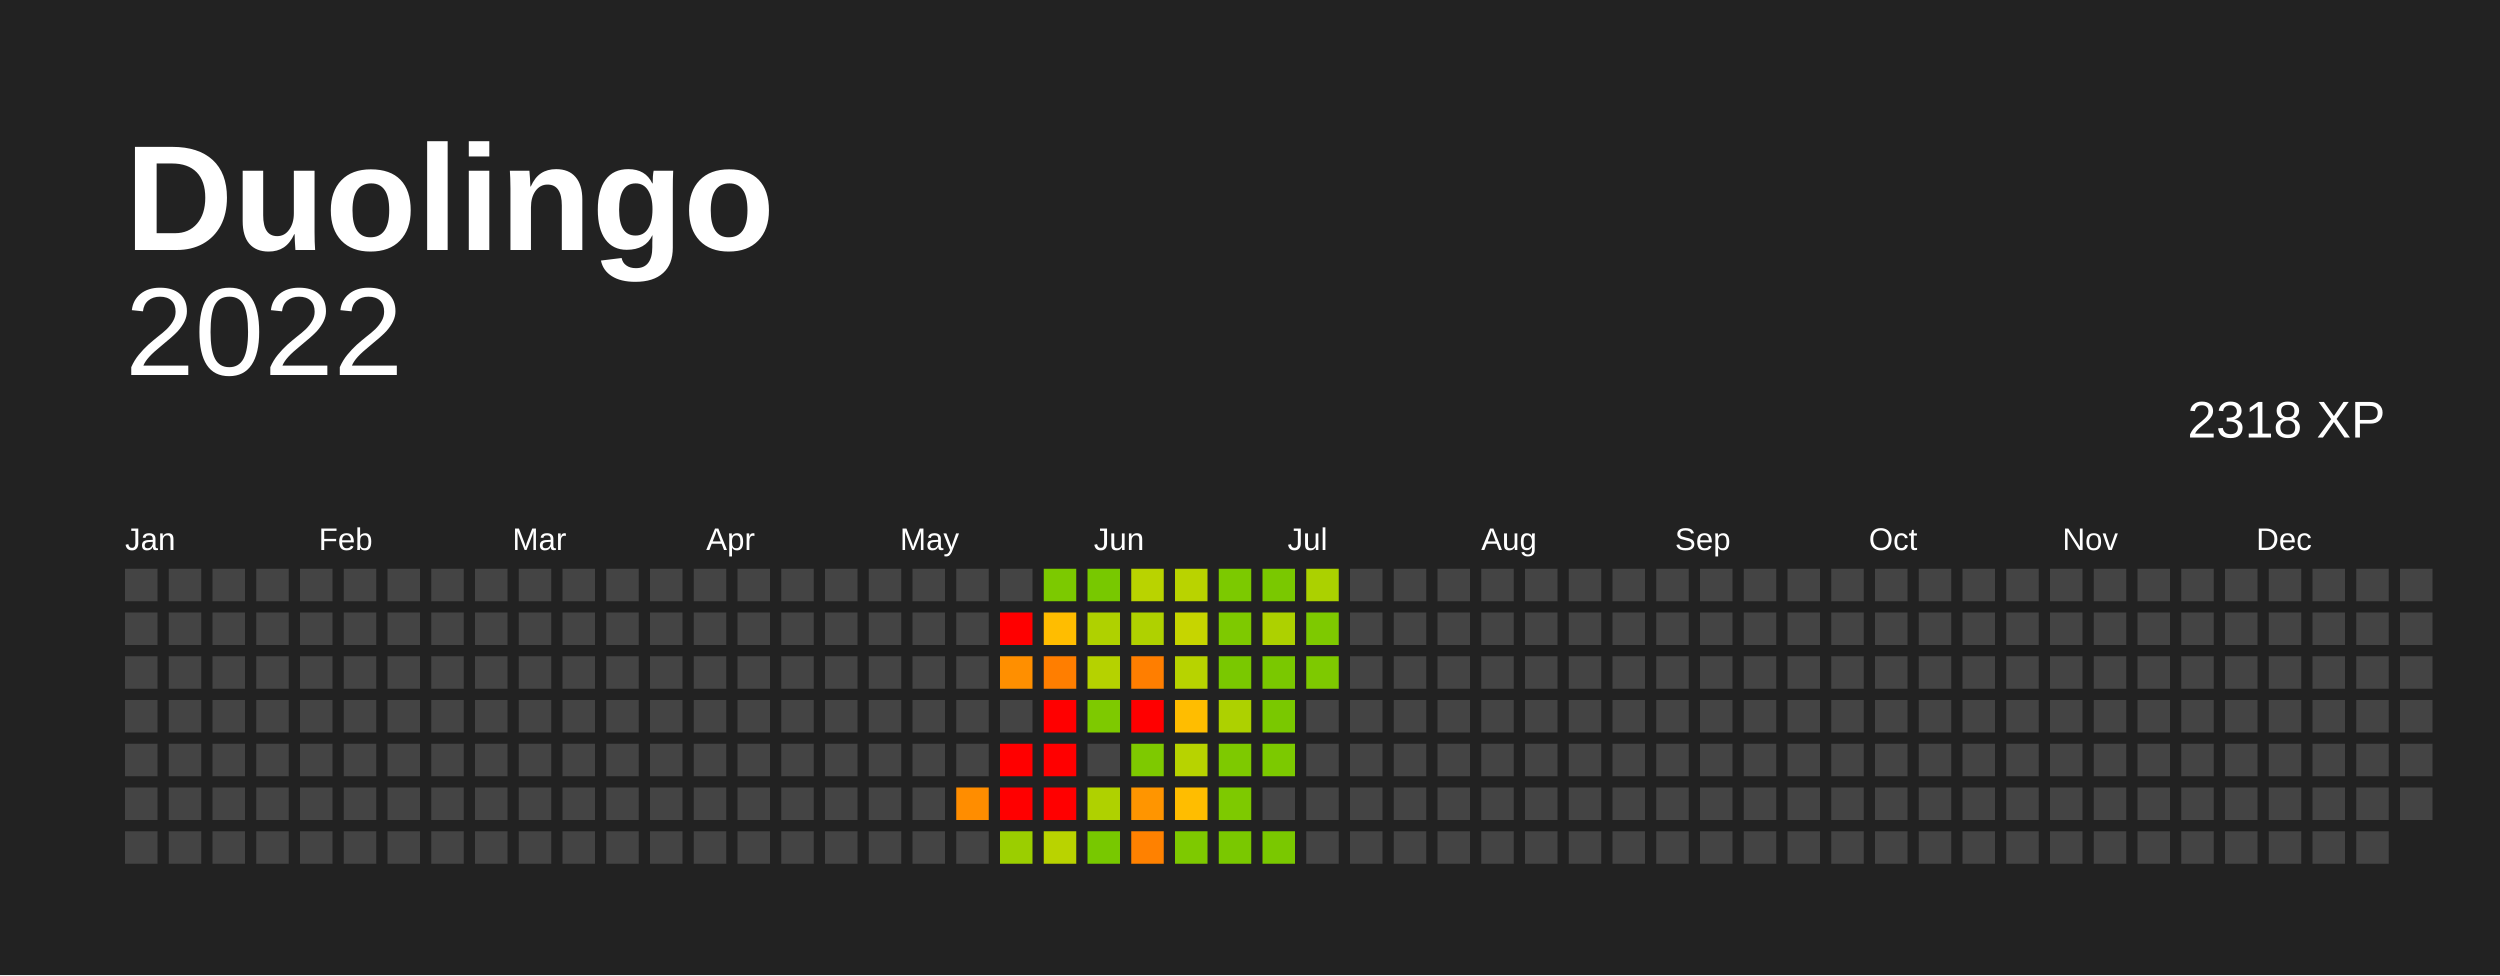
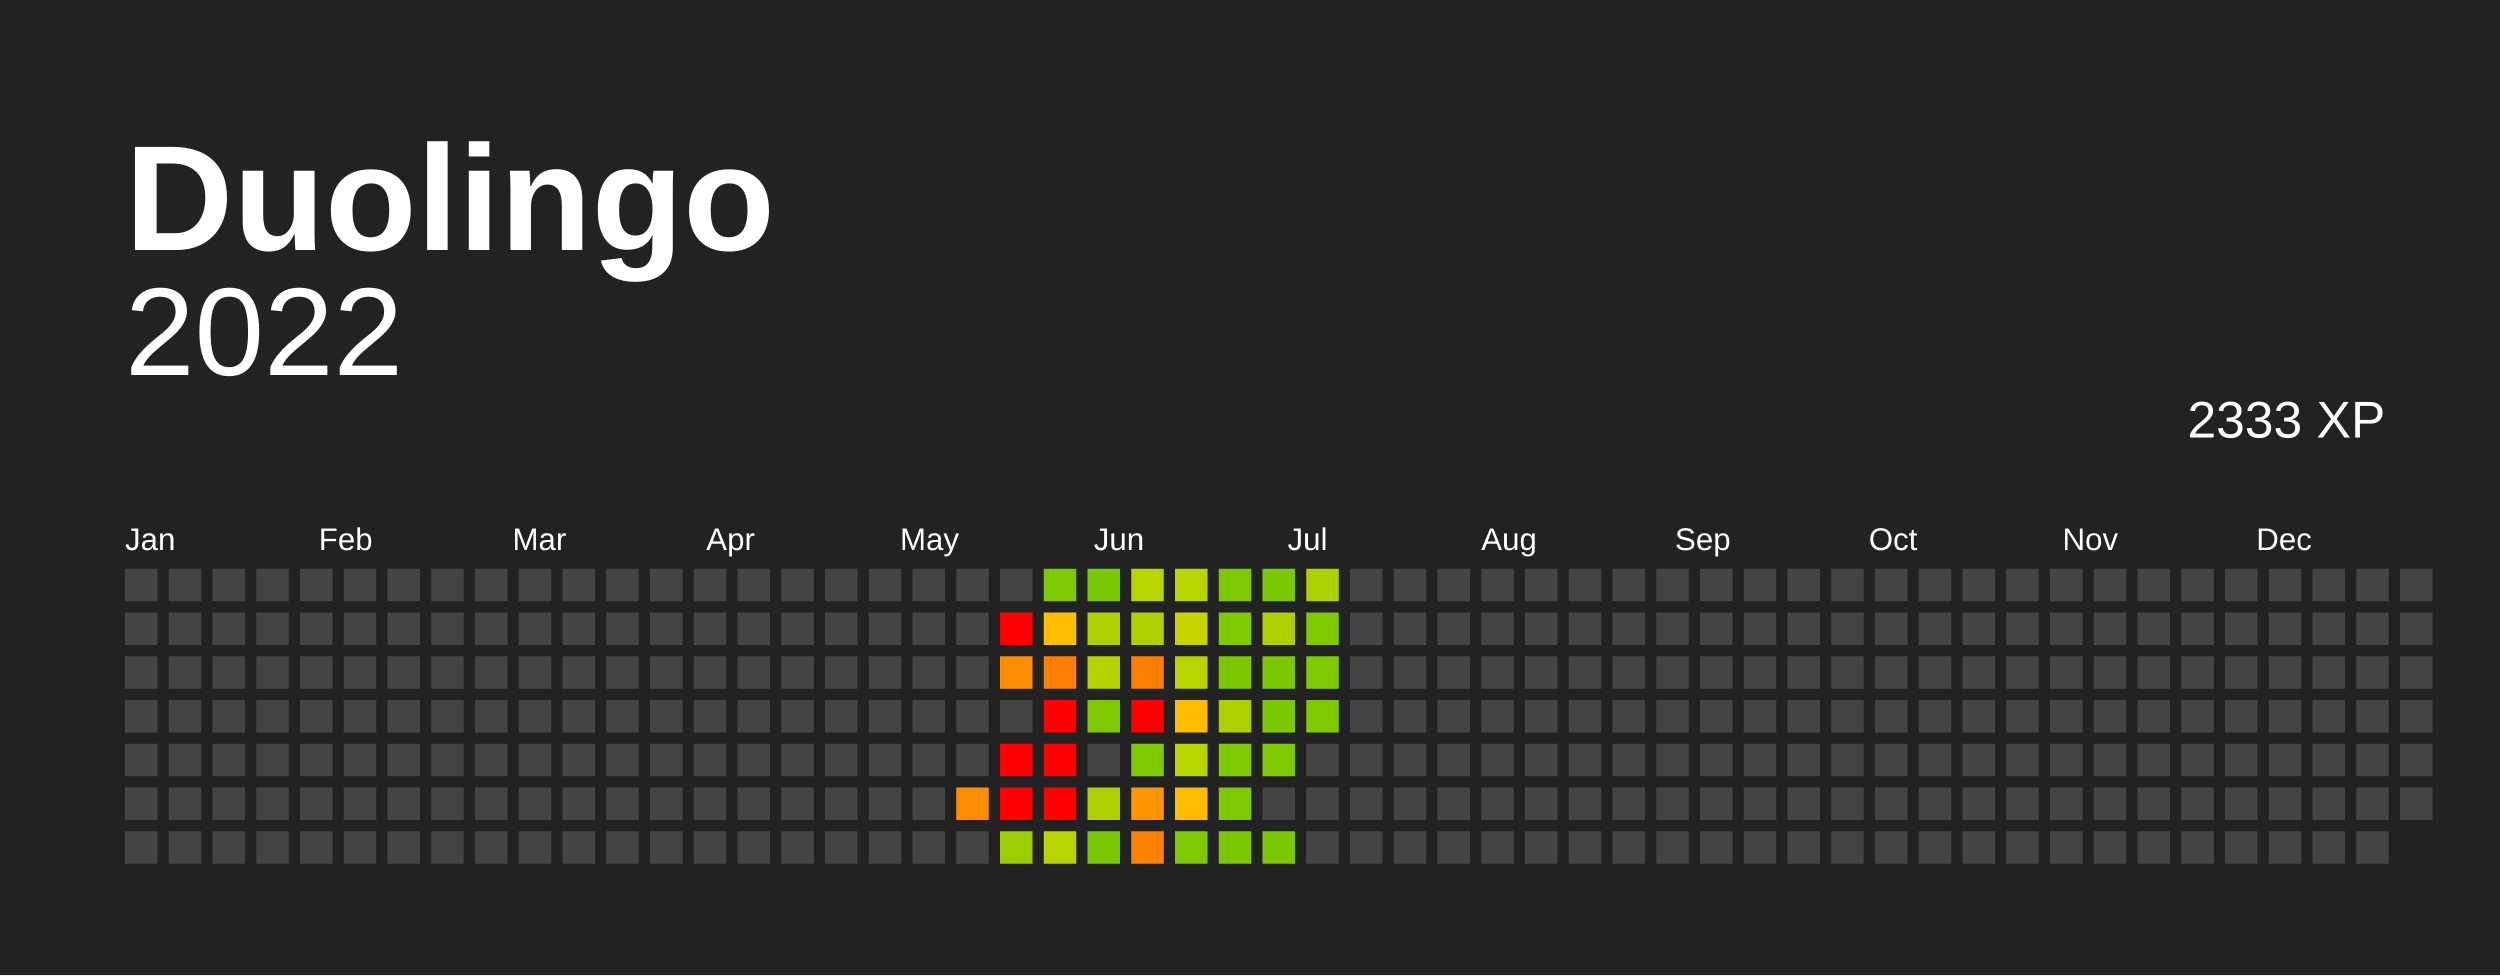
<svg xmlns="http://www.w3.org/2000/svg" baseProfile="full" height="78mm" version="1.1" viewBox="0,0,200,78" width="200mm">
  <defs />
  <rect fill="#222222" height="78" width="200" x="0" y="0" />
  <text fill="#FFFFFF" style="font-size:12px; font-family:Arial; font-weight:bold;" x="10" y="20"> Duolingo</text>
  <text alignment-baseline="hanging" fill="#FFFFFF" style="font-size:10.0px; font-family:Arial;" x="10" y="30">2022</text>
-   <text alignment-baseline="hanging" fill="#FFFFFF" style="font-size:4.125px; font-family:Arial;" x="175" y="35">2318 XP</text>
+   <text alignment-baseline="hanging" fill="#FFFFFF" style="font-size:4.125px; font-family:Arial;" x="175" y="35">2333 XP</text>
  <text fill="#FFFFFF" style="font-size:2.5px; font-family:Arial" x="10.0" y="44">Jan</text>
  <text fill="#FFFFFF" style="font-size:2.5px; font-family:Arial" x="25.5" y="44">Feb</text>
  <text fill="#FFFFFF" style="font-size:2.5px; font-family:Arial" x="41.0" y="44">Mar</text>
  <text fill="#FFFFFF" style="font-size:2.5px; font-family:Arial" x="56.5" y="44">Apr</text>
  <text fill="#FFFFFF" style="font-size:2.5px; font-family:Arial" x="72.0" y="44">May</text>
  <text fill="#FFFFFF" style="font-size:2.5px; font-family:Arial" x="87.5" y="44">Jun</text>
  <text fill="#FFFFFF" style="font-size:2.5px; font-family:Arial" x="103.0" y="44">Jul</text>
  <text fill="#FFFFFF" style="font-size:2.5px; font-family:Arial" x="118.5" y="44">Aug</text>
  <text fill="#FFFFFF" style="font-size:2.5px; font-family:Arial" x="134.0" y="44">Sep</text>
  <text fill="#FFFFFF" style="font-size:2.5px; font-family:Arial" x="149.5" y="44">Oct</text>
  <text fill="#FFFFFF" style="font-size:2.5px; font-family:Arial" x="165.0" y="44">Nov</text>
  <text fill="#FFFFFF" style="font-size:2.5px; font-family:Arial" x="180.5" y="44">Dec</text>
  <rect fill="#444444" height="2.6" width="2.6" x="10.0" y="45.5" />
  <rect fill="#444444" height="2.6" width="2.6" x="10.0" y="49.0" />
  <rect fill="#444444" height="2.6" width="2.6" x="10.0" y="52.5" />
  <rect fill="#444444" height="2.6" width="2.6" x="10.0" y="56.0" />
  <rect fill="#444444" height="2.6" width="2.6" x="10.0" y="59.5" />
  <rect fill="#444444" height="2.6" width="2.6" x="10.0" y="63.0" />
  <rect fill="#444444" height="2.6" width="2.6" x="10.0" y="66.5" />
  <rect fill="#444444" height="2.6" width="2.6" x="13.5" y="45.5" />
  <rect fill="#444444" height="2.6" width="2.6" x="13.5" y="49.0" />
  <rect fill="#444444" height="2.6" width="2.6" x="13.5" y="52.5" />
  <rect fill="#444444" height="2.6" width="2.6" x="13.5" y="56.0" />
  <rect fill="#444444" height="2.6" width="2.6" x="13.5" y="59.5" />
  <rect fill="#444444" height="2.6" width="2.6" x="13.5" y="63.0" />
  <rect fill="#444444" height="2.6" width="2.6" x="13.5" y="66.5" />
  <rect fill="#444444" height="2.6" width="2.6" x="17.0" y="45.5" />
  <rect fill="#444444" height="2.6" width="2.6" x="17.0" y="49.0" />
  <rect fill="#444444" height="2.6" width="2.6" x="17.0" y="52.5" />
  <rect fill="#444444" height="2.6" width="2.6" x="17.0" y="56.0" />
  <rect fill="#444444" height="2.6" width="2.6" x="17.0" y="59.5" />
  <rect fill="#444444" height="2.6" width="2.6" x="17.0" y="63.0" />
  <rect fill="#444444" height="2.6" width="2.6" x="17.0" y="66.5" />
  <rect fill="#444444" height="2.6" width="2.6" x="20.5" y="45.5" />
  <rect fill="#444444" height="2.6" width="2.6" x="20.5" y="49.0" />
  <rect fill="#444444" height="2.6" width="2.6" x="20.5" y="52.5" />
  <rect fill="#444444" height="2.6" width="2.6" x="20.5" y="56.0" />
  <rect fill="#444444" height="2.6" width="2.6" x="20.5" y="59.5" />
  <rect fill="#444444" height="2.6" width="2.6" x="20.5" y="63.0" />
  <rect fill="#444444" height="2.6" width="2.6" x="20.5" y="66.5" />
  <rect fill="#444444" height="2.6" width="2.6" x="24.0" y="45.5" />
  <rect fill="#444444" height="2.6" width="2.6" x="24.0" y="49.0" />
  <rect fill="#444444" height="2.6" width="2.6" x="24.0" y="52.5" />
  <rect fill="#444444" height="2.6" width="2.6" x="24.0" y="56.0" />
  <rect fill="#444444" height="2.6" width="2.6" x="24.0" y="59.5" />
  <rect fill="#444444" height="2.6" width="2.6" x="24.0" y="63.0" />
  <rect fill="#444444" height="2.6" width="2.6" x="24.0" y="66.5" />
  <rect fill="#444444" height="2.6" width="2.6" x="27.5" y="45.5" />
  <rect fill="#444444" height="2.6" width="2.6" x="27.5" y="49.0" />
  <rect fill="#444444" height="2.6" width="2.6" x="27.5" y="52.5" />
  <rect fill="#444444" height="2.6" width="2.6" x="27.5" y="56.0" />
  <rect fill="#444444" height="2.6" width="2.6" x="27.5" y="59.5" />
  <rect fill="#444444" height="2.6" width="2.6" x="27.5" y="63.0" />
  <rect fill="#444444" height="2.6" width="2.6" x="27.5" y="66.5" />
  <rect fill="#444444" height="2.6" width="2.6" x="31.0" y="45.5" />
  <rect fill="#444444" height="2.6" width="2.6" x="31.0" y="49.0" />
  <rect fill="#444444" height="2.6" width="2.6" x="31.0" y="52.5" />
  <rect fill="#444444" height="2.6" width="2.6" x="31.0" y="56.0" />
  <rect fill="#444444" height="2.6" width="2.6" x="31.0" y="59.5" />
  <rect fill="#444444" height="2.6" width="2.6" x="31.0" y="63.0" />
  <rect fill="#444444" height="2.6" width="2.6" x="31.0" y="66.5" />
  <rect fill="#444444" height="2.6" width="2.6" x="34.5" y="45.5" />
  <rect fill="#444444" height="2.6" width="2.6" x="34.5" y="49.0" />
  <rect fill="#444444" height="2.6" width="2.6" x="34.5" y="52.5" />
  <rect fill="#444444" height="2.6" width="2.6" x="34.5" y="56.0" />
  <rect fill="#444444" height="2.6" width="2.6" x="34.5" y="59.5" />
  <rect fill="#444444" height="2.6" width="2.6" x="34.5" y="63.0" />
  <rect fill="#444444" height="2.6" width="2.6" x="34.5" y="66.5" />
  <rect fill="#444444" height="2.6" width="2.6" x="38.0" y="45.5" />
  <rect fill="#444444" height="2.6" width="2.6" x="38.0" y="49.0" />
  <rect fill="#444444" height="2.6" width="2.6" x="38.0" y="52.5" />
  <rect fill="#444444" height="2.6" width="2.6" x="38.0" y="56.0" />
  <rect fill="#444444" height="2.6" width="2.6" x="38.0" y="59.5" />
  <rect fill="#444444" height="2.6" width="2.6" x="38.0" y="63.0" />
  <rect fill="#444444" height="2.6" width="2.6" x="38.0" y="66.5" />
  <rect fill="#444444" height="2.6" width="2.6" x="41.5" y="45.5" />
  <rect fill="#444444" height="2.6" width="2.6" x="41.5" y="49.0" />
  <rect fill="#444444" height="2.6" width="2.6" x="41.5" y="52.5" />
  <rect fill="#444444" height="2.6" width="2.6" x="41.5" y="56.0" />
  <rect fill="#444444" height="2.6" width="2.6" x="41.5" y="59.5" />
  <rect fill="#444444" height="2.6" width="2.6" x="41.5" y="63.0" />
  <rect fill="#444444" height="2.6" width="2.6" x="41.5" y="66.5" />
  <rect fill="#444444" height="2.6" width="2.6" x="45.0" y="45.5" />
  <rect fill="#444444" height="2.6" width="2.6" x="45.0" y="49.0" />
  <rect fill="#444444" height="2.6" width="2.6" x="45.0" y="52.5" />
  <rect fill="#444444" height="2.6" width="2.6" x="45.0" y="56.0" />
  <rect fill="#444444" height="2.6" width="2.6" x="45.0" y="59.5" />
  <rect fill="#444444" height="2.6" width="2.6" x="45.0" y="63.0" />
  <rect fill="#444444" height="2.6" width="2.6" x="45.0" y="66.5" />
  <rect fill="#444444" height="2.6" width="2.6" x="48.5" y="45.5" />
  <rect fill="#444444" height="2.6" width="2.6" x="48.5" y="49.0" />
  <rect fill="#444444" height="2.6" width="2.6" x="48.5" y="52.5" />
  <rect fill="#444444" height="2.6" width="2.6" x="48.5" y="56.0" />
  <rect fill="#444444" height="2.6" width="2.6" x="48.5" y="59.5" />
  <rect fill="#444444" height="2.6" width="2.6" x="48.5" y="63.0" />
  <rect fill="#444444" height="2.6" width="2.6" x="48.5" y="66.5" />
  <rect fill="#444444" height="2.6" width="2.6" x="52.0" y="45.5" />
  <rect fill="#444444" height="2.6" width="2.6" x="52.0" y="49.0" />
  <rect fill="#444444" height="2.6" width="2.6" x="52.0" y="52.5" />
  <rect fill="#444444" height="2.6" width="2.6" x="52.0" y="56.0" />
  <rect fill="#444444" height="2.6" width="2.6" x="52.0" y="59.5" />
  <rect fill="#444444" height="2.6" width="2.6" x="52.0" y="63.0" />
  <rect fill="#444444" height="2.6" width="2.6" x="52.0" y="66.5" />
  <rect fill="#444444" height="2.6" width="2.6" x="55.5" y="45.5" />
  <rect fill="#444444" height="2.6" width="2.6" x="55.5" y="49.0" />
  <rect fill="#444444" height="2.6" width="2.6" x="55.5" y="52.5" />
  <rect fill="#444444" height="2.6" width="2.6" x="55.5" y="56.0" />
  <rect fill="#444444" height="2.6" width="2.6" x="55.5" y="59.5" />
  <rect fill="#444444" height="2.6" width="2.6" x="55.5" y="63.0" />
  <rect fill="#444444" height="2.6" width="2.6" x="55.5" y="66.5" />
  <rect fill="#444444" height="2.6" width="2.6" x="59.0" y="45.5" />
  <rect fill="#444444" height="2.6" width="2.6" x="59.0" y="49.0" />
  <rect fill="#444444" height="2.6" width="2.6" x="59.0" y="52.5" />
  <rect fill="#444444" height="2.6" width="2.6" x="59.0" y="56.0" />
  <rect fill="#444444" height="2.6" width="2.6" x="59.0" y="59.5" />
  <rect fill="#444444" height="2.6" width="2.6" x="59.0" y="63.0" />
  <rect fill="#444444" height="2.6" width="2.6" x="59.0" y="66.5" />
  <rect fill="#444444" height="2.6" width="2.6" x="62.5" y="45.5" />
  <rect fill="#444444" height="2.6" width="2.6" x="62.5" y="49.0" />
  <rect fill="#444444" height="2.6" width="2.6" x="62.5" y="52.5" />
  <rect fill="#444444" height="2.6" width="2.6" x="62.5" y="56.0" />
  <rect fill="#444444" height="2.6" width="2.6" x="62.5" y="59.5" />
  <rect fill="#444444" height="2.6" width="2.6" x="62.5" y="63.0" />
  <rect fill="#444444" height="2.6" width="2.6" x="62.5" y="66.5" />
  <rect fill="#444444" height="2.6" width="2.6" x="66.0" y="45.5" />
  <rect fill="#444444" height="2.6" width="2.6" x="66.0" y="49.0" />
  <rect fill="#444444" height="2.6" width="2.6" x="66.0" y="52.5" />
  <rect fill="#444444" height="2.6" width="2.6" x="66.0" y="56.0" />
  <rect fill="#444444" height="2.6" width="2.6" x="66.0" y="59.5" />
  <rect fill="#444444" height="2.6" width="2.6" x="66.0" y="63.0" />
  <rect fill="#444444" height="2.6" width="2.6" x="66.0" y="66.5" />
  <rect fill="#444444" height="2.6" width="2.6" x="69.5" y="45.5" />
  <rect fill="#444444" height="2.6" width="2.6" x="69.5" y="49.0" />
  <rect fill="#444444" height="2.6" width="2.6" x="69.5" y="52.5" />
  <rect fill="#444444" height="2.6" width="2.6" x="69.5" y="56.0" />
  <rect fill="#444444" height="2.6" width="2.6" x="69.5" y="59.5" />
  <rect fill="#444444" height="2.6" width="2.6" x="69.5" y="63.0" />
  <rect fill="#444444" height="2.6" width="2.6" x="69.5" y="66.5" />
  <rect fill="#444444" height="2.6" width="2.6" x="73.0" y="45.5" />
  <rect fill="#444444" height="2.6" width="2.6" x="73.0" y="49.0" />
  <rect fill="#444444" height="2.6" width="2.6" x="73.0" y="52.5" />
  <rect fill="#444444" height="2.6" width="2.6" x="73.0" y="56.0" />
  <rect fill="#444444" height="2.6" width="2.6" x="73.0" y="59.5" />
  <rect fill="#444444" height="2.6" width="2.6" x="73.0" y="63.0" />
  <rect fill="#444444" height="2.6" width="2.6" x="73.0" y="66.5" />
  <rect fill="#444444" height="2.6" width="2.6" x="76.5" y="45.5" />
  <rect fill="#444444" height="2.6" width="2.6" x="76.5" y="49.0" />
  <rect fill="#444444" height="2.6" width="2.6" x="76.5" y="52.5" />
  <rect fill="#444444" height="2.6" width="2.6" x="76.5" y="56.0" />
  <rect fill="#444444" height="2.6" width="2.6" x="76.5" y="59.5" />
  <rect fill="#ff8d00" height="2.6" width="2.6" x="76.5" y="63.0" />
  <rect fill="#444444" height="2.6" width="2.6" x="76.5" y="66.5" />
  <rect fill="#444444" height="2.6" width="2.6" x="80.0" y="45.5" />
  <rect fill="red" height="2.6" width="2.6" x="80.0" y="49.0" />
  <rect fill="#ff8f00" height="2.6" width="2.6" x="80.0" y="52.5" />
  <rect fill="#444444" height="2.6" width="2.6" x="80.0" y="56.0" />
  <rect fill="red" height="2.6" width="2.6" x="80.0" y="59.5" />
  <rect fill="red" height="2.6" width="2.6" x="80.0" y="63.0" />
  <rect fill="#9bce00" height="2.6" width="2.6" x="80.0" y="66.5" />
  <rect fill="#7cc900" height="2.6" width="2.6" x="83.5" y="45.5" />
  <rect fill="#ffbd00" height="2.6" width="2.6" x="83.5" y="49.0" />
  <rect fill="#ff7e00" height="2.6" width="2.6" x="83.5" y="52.5" />
  <rect fill="red" height="2.6" width="2.6" x="83.5" y="56.0" />
  <rect fill="red" height="2.6" width="2.6" x="83.5" y="59.5" />
  <rect fill="red" height="2.6" width="2.6" x="83.5" y="63.0" />
  <rect fill="#b9d300" height="2.6" width="2.6" x="83.5" y="66.5" />
  <rect fill="#78c800" height="2.6" width="2.6" x="87.0" y="45.5" />
  <rect fill="#afd100" height="2.6" width="2.6" x="87.0" y="49.0" />
  <rect fill="#b5d200" height="2.6" width="2.6" x="87.0" y="52.5" />
  <rect fill="#7ec900" height="2.6" width="2.6" x="87.0" y="56.0" />
  <rect fill="#444444" height="2.6" width="2.6" x="87.0" y="59.5" />
  <rect fill="#afd100" height="2.6" width="2.6" x="87.0" y="63.0" />
  <rect fill="#78c800" height="2.6" width="2.6" x="87.0" y="66.5" />
  <rect fill="#b9d300" height="2.6" width="2.6" x="90.5" y="45.5" />
  <rect fill="#afd100" height="2.6" width="2.6" x="90.5" y="49.0" />
  <rect fill="#ff7e00" height="2.6" width="2.6" x="90.5" y="52.5" />
  <rect fill="red" height="2.6" width="2.6" x="90.5" y="56.0" />
  <rect fill="#7ec900" height="2.6" width="2.6" x="90.5" y="59.5" />
  <rect fill="#ff9500" height="2.6" width="2.6" x="90.5" y="63.0" />
  <rect fill="#ff8100" height="2.6" width="2.6" x="90.5" y="66.5" />
  <rect fill="#b9d300" height="2.6" width="2.6" x="94.0" y="45.5" />
  <rect fill="#c6d500" height="2.6" width="2.6" x="94.0" y="49.0" />
  <rect fill="#b7d300" height="2.6" width="2.6" x="94.0" y="52.5" />
  <rect fill="#ffbd00" height="2.6" width="2.6" x="94.0" y="56.0" />
  <rect fill="#b7d300" height="2.6" width="2.6" x="94.0" y="59.5" />
  <rect fill="#ffbd00" height="2.6" width="2.6" x="94.0" y="63.0" />
  <rect fill="#7ec900" height="2.6" width="2.6" x="94.0" y="66.5" />
  <rect fill="#7cc900" height="2.6" width="2.6" x="97.5" y="45.5" />
  <rect fill="#7ec900" height="2.6" width="2.6" x="97.5" y="49.0" />
  <rect fill="#7ac800" height="2.6" width="2.6" x="97.5" y="52.5" />
  <rect fill="#add100" height="2.6" width="2.6" x="97.5" y="56.0" />
  <rect fill="#7ec900" height="2.6" width="2.6" x="97.5" y="59.5" />
  <rect fill="#7ec900" height="2.6" width="2.6" x="97.5" y="63.0" />
  <rect fill="#7ac800" height="2.6" width="2.6" x="97.5" y="66.5" />
  <rect fill="#7ac800" height="2.6" width="2.6" x="101.0" y="45.5" />
  <rect fill="#add100" height="2.6" width="2.6" x="101.0" y="49.0" />
  <rect fill="#7ac800" height="2.6" width="2.6" x="101.0" y="52.5" />
  <rect fill="#7ac800" height="2.6" width="2.6" x="101.0" y="56.0" />
  <rect fill="#7cc900" height="2.6" width="2.6" x="101.0" y="59.5" />
  <rect fill="#444444" height="2.6" width="2.6" x="101.0" y="63.0" />
  <rect fill="#7ac800" height="2.6" width="2.6" x="101.0" y="66.5" />
  <rect fill="#abd100" height="2.6" width="2.6" x="104.5" y="45.5" />
  <rect fill="#7ec900" height="2.6" width="2.6" x="104.5" y="49.0" />
  <rect fill="#7ec900" height="2.6" width="2.6" x="104.5" y="52.5" />
-   <rect fill="#444444" height="2.6" width="2.6" x="104.5" y="56.0" />
+   <rect fill="#7ec900" height="2.6" width="2.6" x="104.5" y="56.0" />
  <rect fill="#444444" height="2.6" width="2.6" x="104.5" y="59.5" />
  <rect fill="#444444" height="2.6" width="2.6" x="104.5" y="63.0" />
  <rect fill="#444444" height="2.6" width="2.6" x="104.5" y="66.5" />
  <rect fill="#444444" height="2.6" width="2.6" x="108.0" y="45.5" />
  <rect fill="#444444" height="2.6" width="2.6" x="108.0" y="49.0" />
  <rect fill="#444444" height="2.6" width="2.6" x="108.0" y="52.5" />
  <rect fill="#444444" height="2.6" width="2.6" x="108.0" y="56.0" />
  <rect fill="#444444" height="2.6" width="2.6" x="108.0" y="59.5" />
  <rect fill="#444444" height="2.6" width="2.6" x="108.0" y="63.0" />
  <rect fill="#444444" height="2.6" width="2.6" x="108.0" y="66.5" />
  <rect fill="#444444" height="2.6" width="2.6" x="111.5" y="45.5" />
  <rect fill="#444444" height="2.6" width="2.6" x="111.5" y="49.0" />
  <rect fill="#444444" height="2.6" width="2.6" x="111.5" y="52.5" />
  <rect fill="#444444" height="2.6" width="2.6" x="111.5" y="56.0" />
  <rect fill="#444444" height="2.6" width="2.6" x="111.5" y="59.5" />
  <rect fill="#444444" height="2.6" width="2.6" x="111.5" y="63.0" />
  <rect fill="#444444" height="2.6" width="2.6" x="111.5" y="66.5" />
  <rect fill="#444444" height="2.6" width="2.6" x="115.0" y="45.5" />
  <rect fill="#444444" height="2.6" width="2.6" x="115.0" y="49.0" />
  <rect fill="#444444" height="2.6" width="2.6" x="115.0" y="52.5" />
  <rect fill="#444444" height="2.6" width="2.6" x="115.0" y="56.0" />
  <rect fill="#444444" height="2.6" width="2.6" x="115.0" y="59.5" />
  <rect fill="#444444" height="2.6" width="2.6" x="115.0" y="63.0" />
  <rect fill="#444444" height="2.6" width="2.6" x="115.0" y="66.5" />
  <rect fill="#444444" height="2.6" width="2.6" x="118.5" y="45.5" />
  <rect fill="#444444" height="2.6" width="2.6" x="118.5" y="49.0" />
  <rect fill="#444444" height="2.6" width="2.6" x="118.5" y="52.5" />
  <rect fill="#444444" height="2.6" width="2.6" x="118.5" y="56.0" />
  <rect fill="#444444" height="2.6" width="2.6" x="118.5" y="59.5" />
  <rect fill="#444444" height="2.6" width="2.6" x="118.5" y="63.0" />
  <rect fill="#444444" height="2.6" width="2.6" x="118.5" y="66.5" />
  <rect fill="#444444" height="2.6" width="2.6" x="122.0" y="45.5" />
  <rect fill="#444444" height="2.6" width="2.6" x="122.0" y="49.0" />
  <rect fill="#444444" height="2.6" width="2.6" x="122.0" y="52.5" />
  <rect fill="#444444" height="2.6" width="2.6" x="122.0" y="56.0" />
  <rect fill="#444444" height="2.6" width="2.6" x="122.0" y="59.5" />
  <rect fill="#444444" height="2.6" width="2.6" x="122.0" y="63.0" />
  <rect fill="#444444" height="2.6" width="2.6" x="122.0" y="66.5" />
  <rect fill="#444444" height="2.6" width="2.6" x="125.5" y="45.5" />
  <rect fill="#444444" height="2.6" width="2.6" x="125.5" y="49.0" />
  <rect fill="#444444" height="2.6" width="2.6" x="125.5" y="52.5" />
  <rect fill="#444444" height="2.6" width="2.6" x="125.5" y="56.0" />
  <rect fill="#444444" height="2.6" width="2.6" x="125.5" y="59.5" />
  <rect fill="#444444" height="2.6" width="2.6" x="125.5" y="63.0" />
  <rect fill="#444444" height="2.6" width="2.6" x="125.5" y="66.5" />
  <rect fill="#444444" height="2.6" width="2.6" x="129.0" y="45.5" />
  <rect fill="#444444" height="2.6" width="2.6" x="129.0" y="49.0" />
  <rect fill="#444444" height="2.6" width="2.6" x="129.0" y="52.5" />
  <rect fill="#444444" height="2.6" width="2.6" x="129.0" y="56.0" />
  <rect fill="#444444" height="2.6" width="2.6" x="129.0" y="59.5" />
  <rect fill="#444444" height="2.6" width="2.6" x="129.0" y="63.0" />
  <rect fill="#444444" height="2.6" width="2.6" x="129.0" y="66.5" />
  <rect fill="#444444" height="2.6" width="2.6" x="132.5" y="45.5" />
  <rect fill="#444444" height="2.6" width="2.6" x="132.5" y="49.0" />
  <rect fill="#444444" height="2.6" width="2.6" x="132.5" y="52.5" />
  <rect fill="#444444" height="2.6" width="2.6" x="132.5" y="56.0" />
  <rect fill="#444444" height="2.6" width="2.6" x="132.5" y="59.5" />
  <rect fill="#444444" height="2.6" width="2.6" x="132.5" y="63.0" />
  <rect fill="#444444" height="2.6" width="2.6" x="132.5" y="66.5" />
  <rect fill="#444444" height="2.6" width="2.6" x="136.0" y="45.5" />
  <rect fill="#444444" height="2.6" width="2.6" x="136.0" y="49.0" />
  <rect fill="#444444" height="2.6" width="2.6" x="136.0" y="52.5" />
  <rect fill="#444444" height="2.6" width="2.6" x="136.0" y="56.0" />
  <rect fill="#444444" height="2.6" width="2.6" x="136.0" y="59.5" />
  <rect fill="#444444" height="2.6" width="2.6" x="136.0" y="63.0" />
  <rect fill="#444444" height="2.6" width="2.6" x="136.0" y="66.5" />
  <rect fill="#444444" height="2.6" width="2.6" x="139.5" y="45.5" />
  <rect fill="#444444" height="2.6" width="2.6" x="139.5" y="49.0" />
  <rect fill="#444444" height="2.6" width="2.6" x="139.5" y="52.5" />
  <rect fill="#444444" height="2.6" width="2.6" x="139.5" y="56.0" />
  <rect fill="#444444" height="2.6" width="2.6" x="139.5" y="59.5" />
  <rect fill="#444444" height="2.6" width="2.6" x="139.5" y="63.0" />
  <rect fill="#444444" height="2.6" width="2.6" x="139.5" y="66.5" />
  <rect fill="#444444" height="2.6" width="2.6" x="143.0" y="45.5" />
  <rect fill="#444444" height="2.6" width="2.6" x="143.0" y="49.0" />
  <rect fill="#444444" height="2.6" width="2.6" x="143.0" y="52.5" />
  <rect fill="#444444" height="2.6" width="2.6" x="143.0" y="56.0" />
  <rect fill="#444444" height="2.6" width="2.6" x="143.0" y="59.5" />
  <rect fill="#444444" height="2.6" width="2.6" x="143.0" y="63.0" />
  <rect fill="#444444" height="2.6" width="2.6" x="143.0" y="66.5" />
  <rect fill="#444444" height="2.6" width="2.6" x="146.5" y="45.5" />
  <rect fill="#444444" height="2.6" width="2.6" x="146.5" y="49.0" />
  <rect fill="#444444" height="2.6" width="2.6" x="146.5" y="52.5" />
  <rect fill="#444444" height="2.6" width="2.6" x="146.5" y="56.0" />
  <rect fill="#444444" height="2.6" width="2.6" x="146.5" y="59.5" />
  <rect fill="#444444" height="2.6" width="2.6" x="146.5" y="63.0" />
  <rect fill="#444444" height="2.6" width="2.6" x="146.5" y="66.5" />
  <rect fill="#444444" height="2.6" width="2.6" x="150.0" y="45.5" />
  <rect fill="#444444" height="2.6" width="2.6" x="150.0" y="49.0" />
  <rect fill="#444444" height="2.6" width="2.6" x="150.0" y="52.5" />
  <rect fill="#444444" height="2.6" width="2.6" x="150.0" y="56.0" />
  <rect fill="#444444" height="2.6" width="2.6" x="150.0" y="59.5" />
  <rect fill="#444444" height="2.6" width="2.6" x="150.0" y="63.0" />
  <rect fill="#444444" height="2.6" width="2.6" x="150.0" y="66.5" />
  <rect fill="#444444" height="2.6" width="2.6" x="153.5" y="45.5" />
  <rect fill="#444444" height="2.6" width="2.6" x="153.5" y="49.0" />
  <rect fill="#444444" height="2.6" width="2.6" x="153.5" y="52.5" />
  <rect fill="#444444" height="2.6" width="2.6" x="153.5" y="56.0" />
  <rect fill="#444444" height="2.6" width="2.6" x="153.5" y="59.5" />
  <rect fill="#444444" height="2.6" width="2.6" x="153.5" y="63.0" />
  <rect fill="#444444" height="2.6" width="2.6" x="153.5" y="66.5" />
  <rect fill="#444444" height="2.6" width="2.6" x="157.0" y="45.5" />
  <rect fill="#444444" height="2.6" width="2.6" x="157.0" y="49.0" />
  <rect fill="#444444" height="2.6" width="2.6" x="157.0" y="52.5" />
  <rect fill="#444444" height="2.6" width="2.6" x="157.0" y="56.0" />
  <rect fill="#444444" height="2.6" width="2.6" x="157.0" y="59.5" />
  <rect fill="#444444" height="2.6" width="2.6" x="157.0" y="63.0" />
  <rect fill="#444444" height="2.6" width="2.6" x="157.0" y="66.5" />
  <rect fill="#444444" height="2.6" width="2.6" x="160.5" y="45.5" />
  <rect fill="#444444" height="2.6" width="2.6" x="160.5" y="49.0" />
  <rect fill="#444444" height="2.6" width="2.6" x="160.5" y="52.5" />
  <rect fill="#444444" height="2.6" width="2.6" x="160.5" y="56.0" />
  <rect fill="#444444" height="2.6" width="2.6" x="160.5" y="59.5" />
  <rect fill="#444444" height="2.6" width="2.6" x="160.5" y="63.0" />
  <rect fill="#444444" height="2.6" width="2.6" x="160.5" y="66.5" />
  <rect fill="#444444" height="2.6" width="2.6" x="164.0" y="45.5" />
  <rect fill="#444444" height="2.6" width="2.6" x="164.0" y="49.0" />
  <rect fill="#444444" height="2.6" width="2.6" x="164.0" y="52.5" />
  <rect fill="#444444" height="2.6" width="2.6" x="164.0" y="56.0" />
  <rect fill="#444444" height="2.6" width="2.6" x="164.0" y="59.5" />
  <rect fill="#444444" height="2.6" width="2.6" x="164.0" y="63.0" />
  <rect fill="#444444" height="2.6" width="2.6" x="164.0" y="66.5" />
  <rect fill="#444444" height="2.6" width="2.6" x="167.5" y="45.5" />
  <rect fill="#444444" height="2.6" width="2.6" x="167.5" y="49.0" />
  <rect fill="#444444" height="2.6" width="2.6" x="167.5" y="52.5" />
  <rect fill="#444444" height="2.6" width="2.6" x="167.5" y="56.0" />
  <rect fill="#444444" height="2.6" width="2.6" x="167.5" y="59.5" />
  <rect fill="#444444" height="2.6" width="2.6" x="167.5" y="63.0" />
  <rect fill="#444444" height="2.6" width="2.6" x="167.5" y="66.5" />
  <rect fill="#444444" height="2.6" width="2.6" x="171.0" y="45.5" />
  <rect fill="#444444" height="2.6" width="2.6" x="171.0" y="49.0" />
  <rect fill="#444444" height="2.6" width="2.6" x="171.0" y="52.5" />
  <rect fill="#444444" height="2.6" width="2.6" x="171.0" y="56.0" />
  <rect fill="#444444" height="2.6" width="2.6" x="171.0" y="59.5" />
  <rect fill="#444444" height="2.6" width="2.6" x="171.0" y="63.0" />
  <rect fill="#444444" height="2.6" width="2.6" x="171.0" y="66.5" />
  <rect fill="#444444" height="2.6" width="2.6" x="174.5" y="45.5" />
  <rect fill="#444444" height="2.6" width="2.6" x="174.5" y="49.0" />
  <rect fill="#444444" height="2.6" width="2.6" x="174.5" y="52.5" />
  <rect fill="#444444" height="2.6" width="2.6" x="174.5" y="56.0" />
  <rect fill="#444444" height="2.6" width="2.6" x="174.5" y="59.5" />
  <rect fill="#444444" height="2.6" width="2.6" x="174.5" y="63.0" />
  <rect fill="#444444" height="2.6" width="2.6" x="174.5" y="66.5" />
  <rect fill="#444444" height="2.6" width="2.6" x="178.0" y="45.5" />
  <rect fill="#444444" height="2.6" width="2.6" x="178.0" y="49.0" />
  <rect fill="#444444" height="2.6" width="2.6" x="178.0" y="52.5" />
  <rect fill="#444444" height="2.6" width="2.6" x="178.0" y="56.0" />
  <rect fill="#444444" height="2.6" width="2.6" x="178.0" y="59.5" />
  <rect fill="#444444" height="2.6" width="2.6" x="178.0" y="63.0" />
  <rect fill="#444444" height="2.6" width="2.6" x="178.0" y="66.5" />
  <rect fill="#444444" height="2.6" width="2.6" x="181.5" y="45.5" />
  <rect fill="#444444" height="2.6" width="2.6" x="181.5" y="49.0" />
  <rect fill="#444444" height="2.6" width="2.6" x="181.5" y="52.5" />
  <rect fill="#444444" height="2.6" width="2.6" x="181.5" y="56.0" />
  <rect fill="#444444" height="2.6" width="2.6" x="181.5" y="59.5" />
  <rect fill="#444444" height="2.6" width="2.6" x="181.5" y="63.0" />
  <rect fill="#444444" height="2.6" width="2.6" x="181.5" y="66.5" />
  <rect fill="#444444" height="2.6" width="2.6" x="185.0" y="45.5" />
  <rect fill="#444444" height="2.6" width="2.6" x="185.0" y="49.0" />
  <rect fill="#444444" height="2.6" width="2.6" x="185.0" y="52.5" />
  <rect fill="#444444" height="2.6" width="2.6" x="185.0" y="56.0" />
  <rect fill="#444444" height="2.6" width="2.6" x="185.0" y="59.5" />
  <rect fill="#444444" height="2.6" width="2.6" x="185.0" y="63.0" />
  <rect fill="#444444" height="2.6" width="2.6" x="185.0" y="66.5" />
  <rect fill="#444444" height="2.6" width="2.6" x="188.5" y="45.5" />
  <rect fill="#444444" height="2.6" width="2.6" x="188.5" y="49.0" />
  <rect fill="#444444" height="2.6" width="2.6" x="188.5" y="52.5" />
  <rect fill="#444444" height="2.6" width="2.6" x="188.5" y="56.0" />
  <rect fill="#444444" height="2.6" width="2.6" x="188.5" y="59.5" />
  <rect fill="#444444" height="2.6" width="2.6" x="188.5" y="63.0" />
  <rect fill="#444444" height="2.6" width="2.6" x="188.5" y="66.5" />
  <rect fill="#444444" height="2.6" width="2.6" x="192.0" y="45.5" />
  <rect fill="#444444" height="2.6" width="2.6" x="192.0" y="49.0" />
  <rect fill="#444444" height="2.6" width="2.6" x="192.0" y="52.5" />
  <rect fill="#444444" height="2.6" width="2.6" x="192.0" y="56.0" />
  <rect fill="#444444" height="2.6" width="2.6" x="192.0" y="59.5" />
  <rect fill="#444444" height="2.6" width="2.6" x="192.0" y="63.0" />
</svg>
